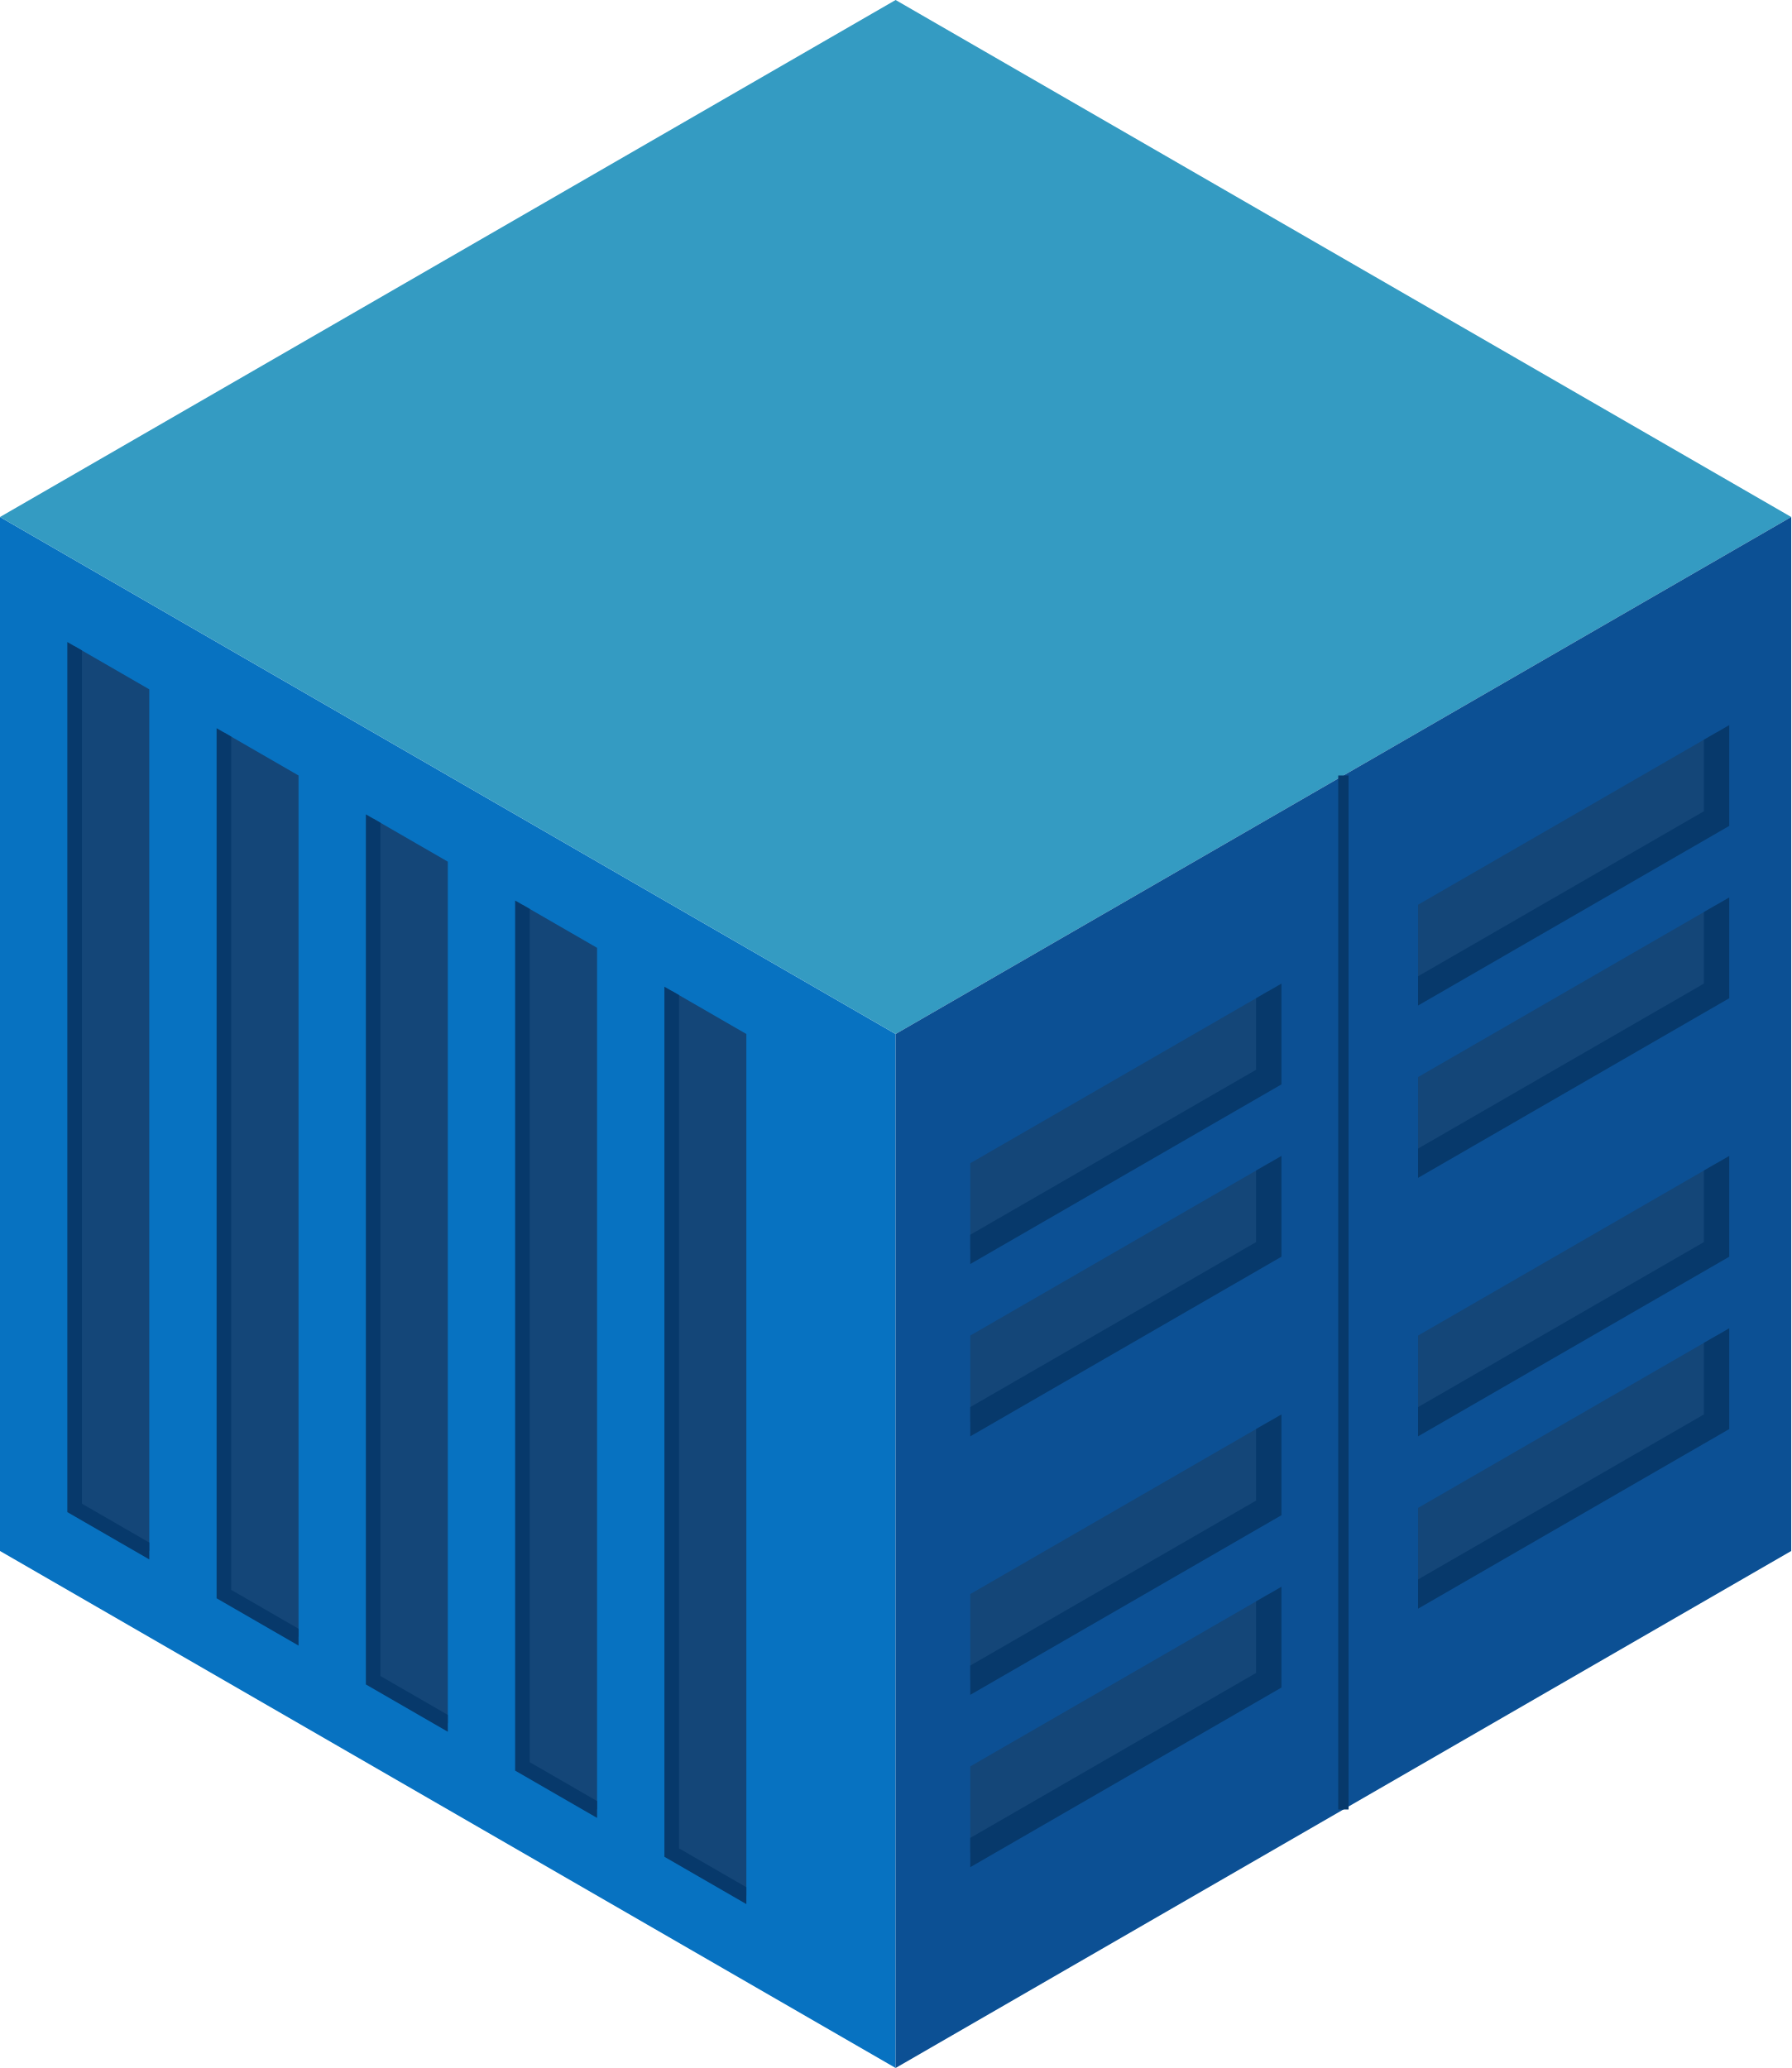
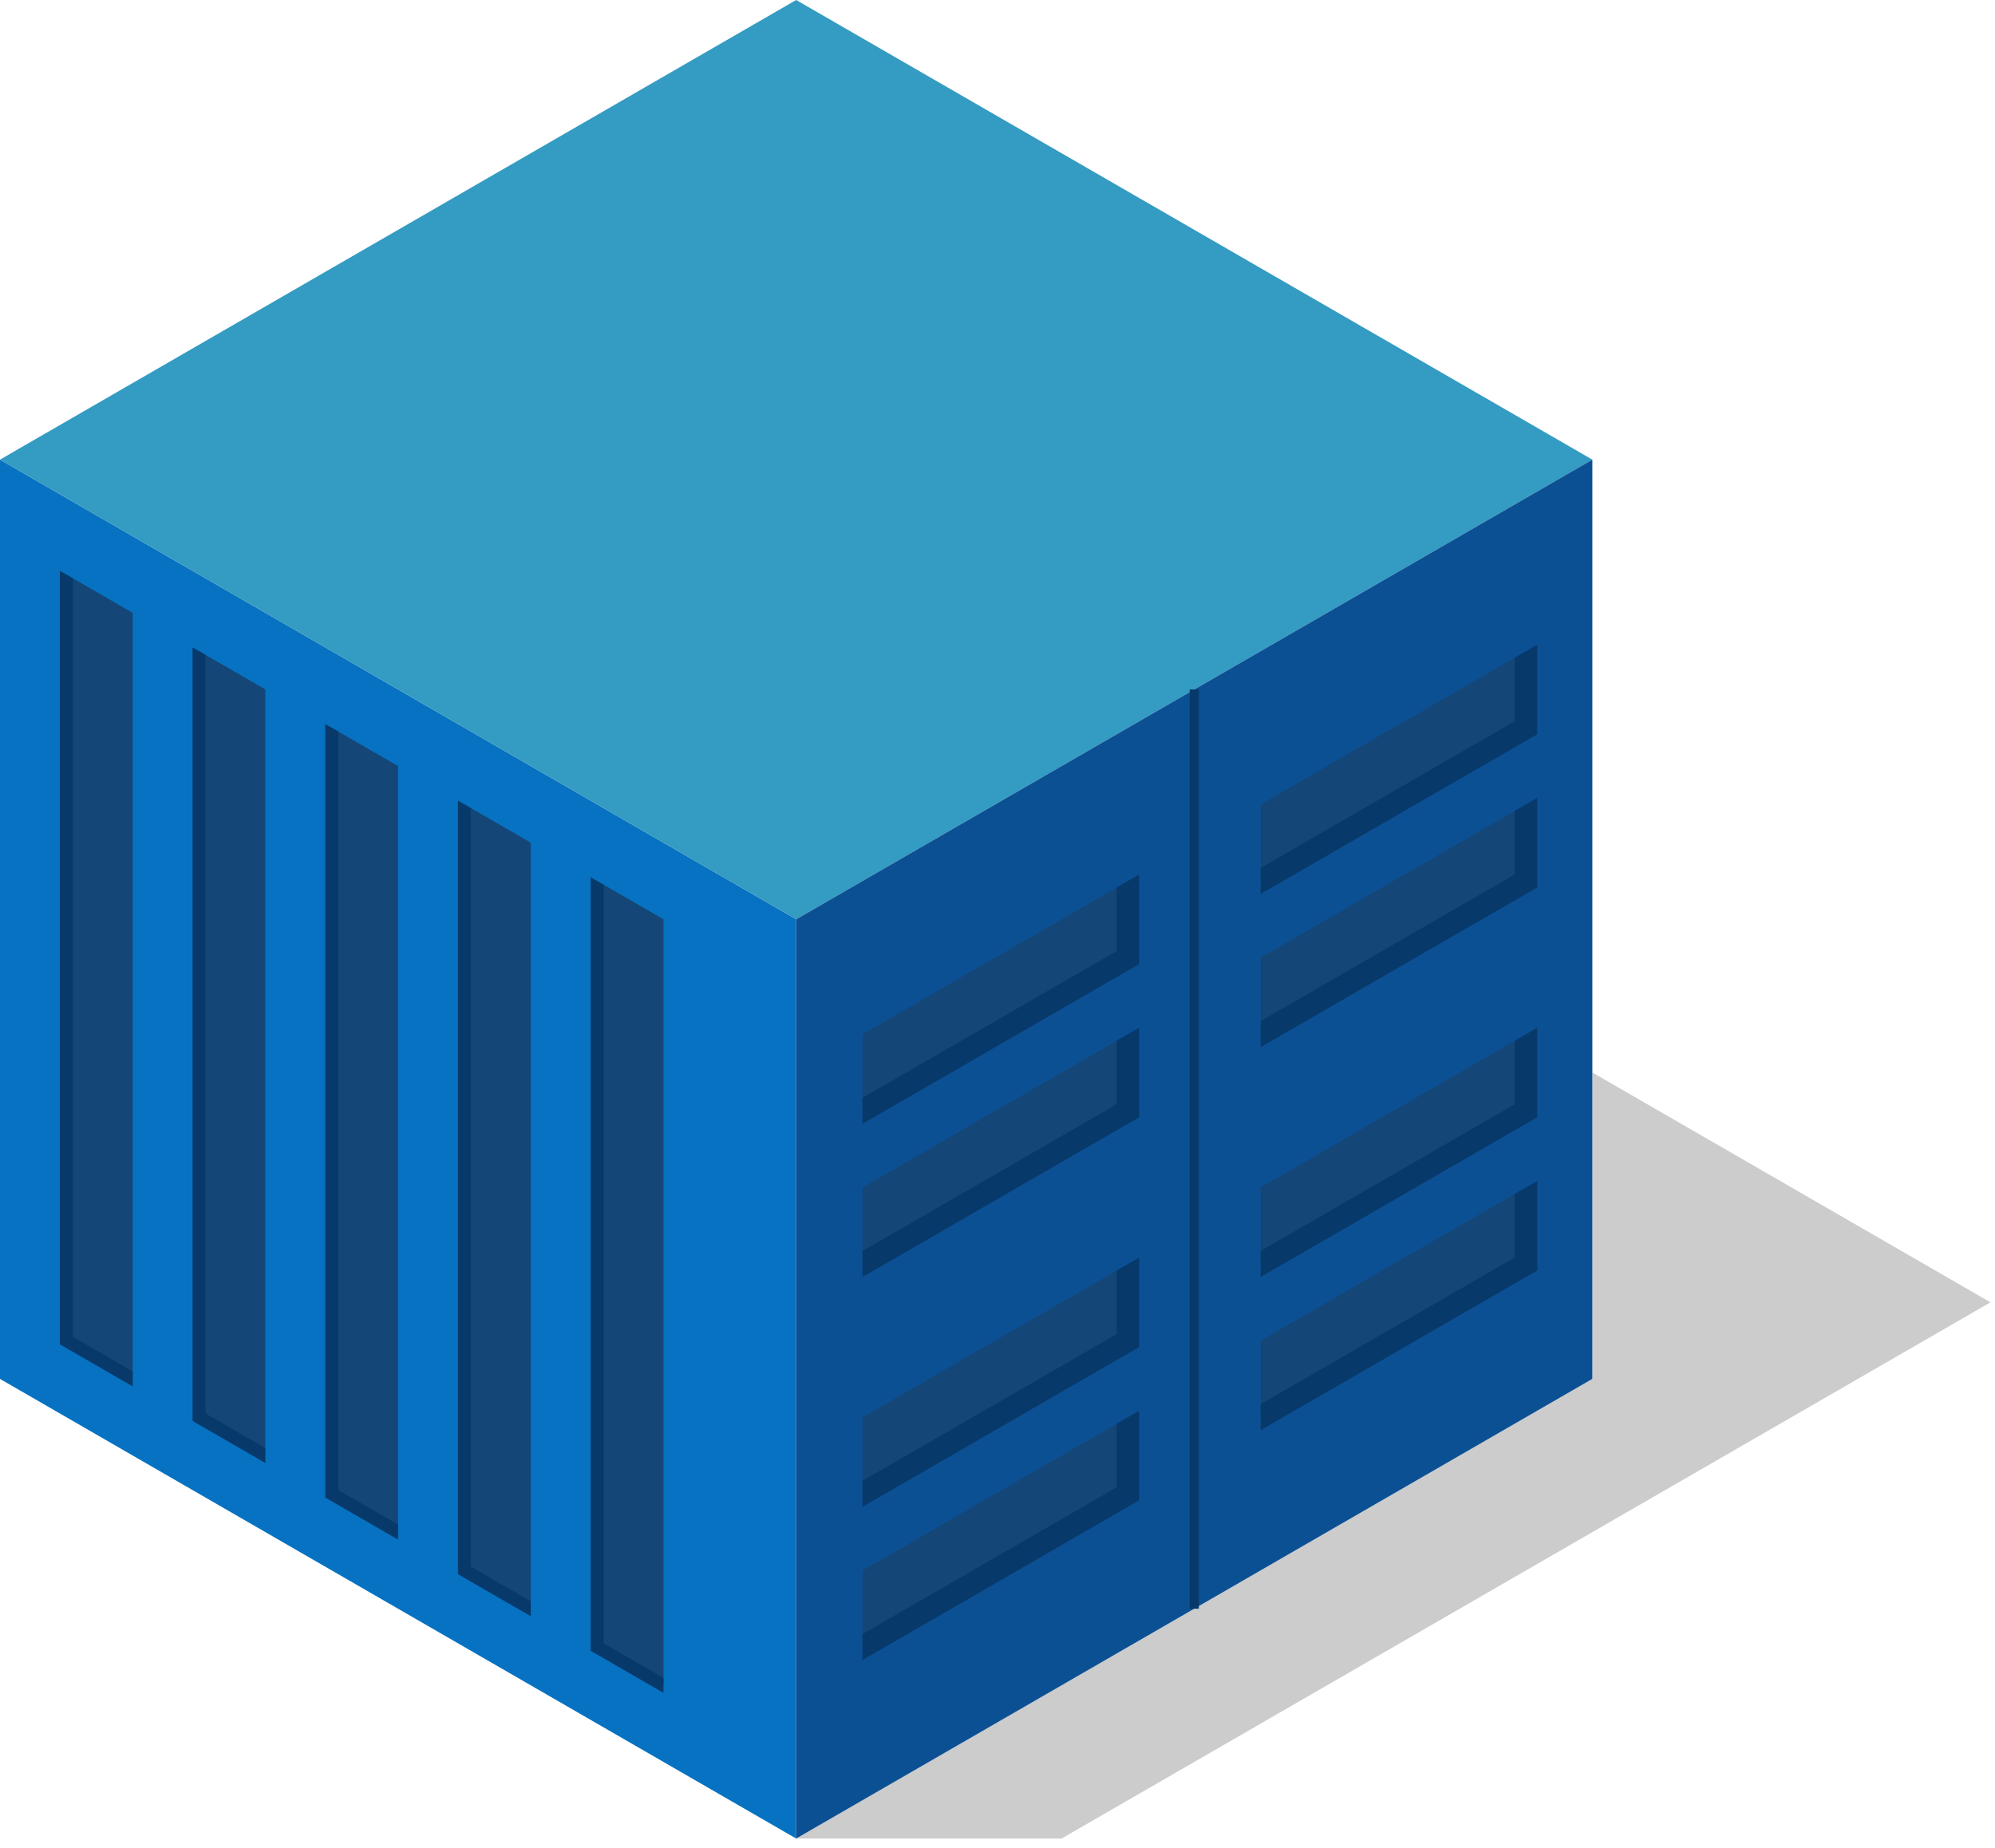
- <svg xmlns="http://www.w3.org/2000/svg" width="45.827mm" height="52.917mm" viewBox="0 0 45.827 52.917" version="1.1" id="svg8">
-   <defs id="defs2" />
-   <g id="layer1" transform="translate(-1.766571,22.76789)">
-     <g id="g7004" transform="matrix(0.2645833,0,0,0.2645833,-260.1712,-266.1846)">
-       <g transform="translate(1293.11,755)" id="g5433">
-         <g transform="translate(0,317.48)" id="path4950">
-           <path id="path6913" style="fill:#0772c1;fill-rule:nonzero" d="m -303.109,-102.48 v 100 l 86.603,50 v -100 z" />
-         </g>
-         <g transform="translate(0,317.48)" id="path4952">
-           <path id="path6916" style="fill:#349bc2;fill-rule:nonzero" d="m -259.808,-127.48 43.302,-25 86.602,50 -86.602,50 -86.603,-50 z" />
-         </g>
-         <g transform="translate(0,317.48)" id="path4954">
-           <path id="path6919" style="fill:#0c5094;fill-rule:nonzero" d="m -129.904,-102.48 v 100 l -86.602,50 v -100 z" />
-         </g>
-         <g transform="matrix(0.866025,0.5,0,1,-38.8685,462.54)" id="path4956">
-           <rect id="rect6922" style="fill:#144678;fill-rule:nonzero" height="83.333" width="8.333" y="-86.647" x="-296.785" />
-         </g>
-         <g transform="matrix(0.866025,0.5,0,1,-24.4347,470.873)" id="path49561">
-           <rect id="rect6925" style="fill:#144678;fill-rule:nonzero" height="83.333" width="8.333" y="-86.647" x="-296.785" />
-         </g>
-         <g transform="matrix(0.866025,0.5,0,1,-10.001,479.206)" id="path49562">
-           <rect id="rect6928" style="fill:#144678;fill-rule:nonzero" height="83.333" width="8.333" y="-86.647" x="-296.785" />
-         </g>
-         <g transform="matrix(0.866025,0.5,0,1,4.43277,487.54)" id="path49563">
-           <rect id="rect6931" style="fill:#144678;fill-rule:nonzero" height="83.333" width="8.333" y="-86.647" x="-296.785" />
-         </g>
-         <g transform="matrix(0.866025,0.5,0,1,18.8665,495.873)" id="path49564">
-           <rect id="rect6934" style="fill:#144678;fill-rule:nonzero" height="83.333" width="8.333" y="-86.647" x="-296.785" />
-         </g>
-         <g transform="matrix(0.866025,0.5,0,1,-39.0619,463.261)" id="path4958">
-           <path id="path6937" style="fill:none;fill-rule:nonzero;stroke:#07396b;stroke-width:1.63px" d="m -296.562,-87.48 v 83.333 h 8.334" />
-         </g>
-         <g transform="matrix(0.866025,0.5,0,1,-24.6281,471.595)" id="path49581">
-           <path id="path6940" style="fill:none;fill-rule:nonzero;stroke:#07396b;stroke-width:1.63px" d="m -296.562,-87.48 v 83.333 h 8.334" />
-         </g>
-         <g transform="matrix(0.866025,0.5,0,1,-10.1943,479.928)" id="path49582">
-           <path id="path6943" style="fill:none;fill-rule:nonzero;stroke:#07396b;stroke-width:1.63px" d="m -296.562,-87.48 v 83.333 h 8.334" />
-         </g>
-         <g transform="matrix(0.866025,0.5,0,1,4.23939,488.261)" id="path49583">
-           <path id="path6946" style="fill:none;fill-rule:nonzero;stroke:#07396b;stroke-width:1.63px" d="m -296.562,-87.48 v 83.333 h 8.334" />
-         </g>
-         <g transform="matrix(0.866025,0.5,0,1,18.6731,496.595)" id="path49584">
-           <path id="path6949" style="fill:none;fill-rule:nonzero;stroke:#07396b;stroke-width:1.63px" d="m -296.562,-87.48 v 83.333 h 8.334" />
-         </g>
-         <g transform="translate(0,317.48)" id="path4988">
-           <path id="path6952" style="fill:none;fill-rule:nonzero;stroke:#07396b;stroke-width:1px" d="m -173.205,-77.48 v 100" />
-         </g>
-         <g transform="matrix(0.866025,-0.5,0,1,-20.3044,241.703)" id="path5062">
-           <path id="path6955" style="fill:#144678;fill-rule:nonzero" d="m -168.221,-73.314 h 33.333 v 8.334 h -33.333 z" />
-         </g>
-         <g transform="matrix(0.866025,-0.5,0,1,-20.3044,258.37)" id="path50621">
-           <path id="path6958" style="fill:#144678;fill-rule:nonzero" d="m -168.221,-73.314 h 33.333 v 8.334 h -33.333 z" />
-         </g>
-         <g transform="matrix(0.866025,-0.5,0,1,-20.3044,283.37)" id="path50622">
-           <path id="path6961" style="fill:#144678;fill-rule:nonzero" d="m -168.221,-73.314 h 33.333 v 8.334 h -33.333 z" />
-         </g>
-         <g transform="matrix(0.866025,-0.5,0,1,-20.3044,300.037)" id="path50623">
-           <path id="path6964" style="fill:#144678;fill-rule:nonzero" d="m -168.221,-73.314 h 33.333 v 8.334 h -33.333 z" />
-         </g>
-         <g transform="matrix(0.866025,-0.5,0,1,-63.6057,325.037)" id="path50624">
-           <path id="path6967" style="fill:#144678;fill-rule:nonzero" d="m -168.221,-73.314 h 33.333 v 8.334 h -33.333 z" />
-         </g>
-         <g transform="matrix(0.866025,-0.5,0,1,-63.6057,308.37)" id="path50625">
-           <path id="path6970" style="fill:#144678;fill-rule:nonzero" d="m -168.221,-73.314 h 33.333 v 8.334 h -33.333 z" />
-         </g>
-         <g transform="matrix(0.866025,-0.5,0,1,-63.6057,283.37)" id="path50626">
-           <path id="path6973" style="fill:#144678;fill-rule:nonzero" d="m -168.221,-73.314 h 33.333 v 8.334 h -33.333 z" />
-         </g>
-         <g transform="matrix(0.866025,-0.5,0,1,-63.6057,266.703)" id="path50627">
-           <path id="path6976" style="fill:#144678;fill-rule:nonzero" d="m -168.221,-73.314 h 33.333 v 8.334 h -33.333 z" />
-         </g>
-         <g transform="matrix(0.866025,-0.5,0,1,-20.3044,250.037)" id="path5064">
-           <path id="path6979" style="fill:none;fill-rule:nonzero;stroke:#07396b;stroke-width:2.83px" d="m -134.888,-81.647 v 8.333 h -33.333" />
-         </g>
-         <g transform="matrix(0.866025,-0.5,0,1,-20.3044,266.703)" id="path50641">
-           <path id="path6982" style="fill:none;fill-rule:nonzero;stroke:#07396b;stroke-width:2.83px" d="m -134.888,-81.647 v 8.333 h -33.333" />
-         </g>
-         <g transform="matrix(0.866025,-0.5,0,1,-20.3044,291.703)" id="path50642">
-           <path id="path6985" style="fill:none;fill-rule:nonzero;stroke:#07396b;stroke-width:2.83px" d="m -134.888,-81.647 v 8.333 h -33.333" />
-         </g>
-         <g transform="matrix(0.866025,-0.5,0,1,-20.3044,308.37)" id="path50643">
-           <path id="path6988" style="fill:none;fill-rule:nonzero;stroke:#07396b;stroke-width:2.83px" d="m -134.888,-81.647 v 8.333 h -33.333" />
-         </g>
-         <g transform="matrix(0.866025,-0.5,0,1,-63.6057,333.37)" id="path50644">
-           <path id="path6991" style="fill:none;fill-rule:nonzero;stroke:#07396b;stroke-width:2.83px" d="m -134.888,-81.647 v 8.333 h -33.333" />
-         </g>
-         <g transform="matrix(0.866025,-0.5,0,1,-63.6057,316.703)" id="path50645">
-           <path id="path6994" style="fill:none;fill-rule:nonzero;stroke:#07396b;stroke-width:2.83px" d="m -134.888,-81.647 v 8.333 h -33.333" />
-         </g>
-         <g transform="matrix(0.866025,-0.5,0,1,-63.6057,291.703)" id="path50646">
-           <path id="path6997" style="fill:none;fill-rule:nonzero;stroke:#07396b;stroke-width:2.83px" d="m -134.888,-81.647 v 8.333 h -33.333" />
-         </g>
-         <g transform="matrix(0.866025,-0.5,0,1,-63.6057,275.037)" id="path50647">
-           <path id="path7000" style="fill:none;fill-rule:nonzero;stroke:#07396b;stroke-width:2.83px" d="m -134.888,-81.647 v 8.333 h -33.333" />
-         </g>
+ <svg xmlns="http://www.w3.org/2000/svg" width="100%" height="100%" viewBox="0 0 217 201" version="1.1" xml:space="preserve" style="fill-rule:evenodd;clip-rule:evenodd;">
+   <g transform="matrix(1,0,0,1,-779.423,-300)">
+     <g id="Container-sapphire" transform="matrix(1,0,0,1,1082.53,135)">
+       <g transform="matrix(1,0,0,1,-2128.98,-1247.47)">
+         <path d="M1912.47,1612.47L1941.34,1612.47L2042.38,1554.14L1999.08,1529.14L1999.08,1562.47L1912.47,1612.47Z" style="fill-opacity:0.2;" />
+       </g>
+       <g id="path4950" transform="matrix(1,0,0,1,0,317.48)">
+         <path d="M-303.109,-102.48L-303.109,-2.48L-216.506,47.52L-216.506,-52.48L-303.109,-102.48Z" style="fill:rgb(7,114,193);fill-rule:nonzero;" />
+       </g>
+       <g id="path4952" transform="matrix(1,0,0,1,0,317.48)">
+         <path d="M-259.808,-127.48L-216.506,-152.48L-129.904,-102.48L-216.506,-52.48L-303.109,-102.48L-259.808,-127.48Z" style="fill:rgb(52,155,194);fill-rule:nonzero;" />
+       </g>
+       <g id="path4954" transform="matrix(1,0,0,1,0,317.48)">
+         <path d="M-129.904,-102.48L-129.904,-2.48L-216.506,47.52L-216.506,-52.48L-129.904,-102.48Z" style="fill:rgb(12,80,148);fill-rule:nonzero;" />
+       </g>
+       <g id="path4956" transform="matrix(0.866025,0.5,-4.80741e-17,1,-38.8685,462.54)">
+         <rect x="-296.785" y="-86.647" width="8.333" height="83.333" style="fill:rgb(20,70,120);fill-rule:nonzero;" />
+       </g>
+       <g id="path49561" transform="matrix(0.866025,0.5,-4.80741e-17,1,-24.4347,470.873)">
+         <rect x="-296.785" y="-86.647" width="8.333" height="83.333" style="fill:rgb(20,70,120);fill-rule:nonzero;" />
+       </g>
+       <g id="path49562" transform="matrix(0.866025,0.5,-4.80741e-17,1,-10.001,479.206)">
+         <rect x="-296.785" y="-86.647" width="8.333" height="83.333" style="fill:rgb(20,70,120);fill-rule:nonzero;" />
+       </g>
+       <g id="path49563" transform="matrix(0.866025,0.5,-4.80741e-17,1,4.43277,487.54)">
+         <rect x="-296.785" y="-86.647" width="8.333" height="83.333" style="fill:rgb(20,70,120);fill-rule:nonzero;" />
+       </g>
+       <g id="path49564" transform="matrix(0.866025,0.5,-4.80741e-17,1,18.8665,495.873)">
+         <rect x="-296.785" y="-86.647" width="8.333" height="83.333" style="fill:rgb(20,70,120);fill-rule:nonzero;" />
+       </g>
+       <g id="path4958" transform="matrix(0.866025,0.5,-4.80741e-17,1,-39.0619,463.261)">
+         <path d="M-296.562,-87.48L-296.562,-4.147L-288.228,-4.147" style="fill:none;fill-rule:nonzero;stroke:rgb(7,57,107);stroke-width:1.63px;" />
+       </g>
+       <g id="path49581" transform="matrix(0.866025,0.5,-4.80741e-17,1,-24.6281,471.595)">
+         <path d="M-296.562,-87.48L-296.562,-4.147L-288.228,-4.147" style="fill:none;fill-rule:nonzero;stroke:rgb(7,57,107);stroke-width:1.63px;" />
+       </g>
+       <g id="path49582" transform="matrix(0.866025,0.5,-4.80741e-17,1,-10.1943,479.928)">
+         <path d="M-296.562,-87.48L-296.562,-4.147L-288.228,-4.147" style="fill:none;fill-rule:nonzero;stroke:rgb(7,57,107);stroke-width:1.63px;" />
+       </g>
+       <g id="path49583" transform="matrix(0.866025,0.5,-4.80741e-17,1,4.23939,488.261)">
+         <path d="M-296.562,-87.48L-296.562,-4.147L-288.228,-4.147" style="fill:none;fill-rule:nonzero;stroke:rgb(7,57,107);stroke-width:1.63px;" />
+       </g>
+       <g id="path49584" transform="matrix(0.866025,0.5,-4.80741e-17,1,18.6731,496.595)">
+         <path d="M-296.562,-87.48L-296.562,-4.147L-288.228,-4.147" style="fill:none;fill-rule:nonzero;stroke:rgb(7,57,107);stroke-width:1.63px;" />
+       </g>
+       <g id="path4988" transform="matrix(1,0,0,1,0,317.48)">
+         <path d="M-173.205,-77.48L-173.205,22.52" style="fill:none;fill-rule:nonzero;stroke:rgb(7,57,107);stroke-width:1px;" />
+       </g>
+       <g id="path5062" transform="matrix(0.866025,-0.5,4.80741e-17,1,-20.3044,241.703)">
+         <path d="M-168.221,-73.314L-134.888,-73.314L-134.888,-64.98L-168.221,-64.98L-168.221,-73.314Z" style="fill:rgb(20,70,120);fill-rule:nonzero;" />
+       </g>
+       <g id="path50621" transform="matrix(0.866025,-0.5,4.80741e-17,1,-20.3044,258.37)">
+         <path d="M-168.221,-73.314L-134.888,-73.314L-134.888,-64.98L-168.221,-64.98L-168.221,-73.314Z" style="fill:rgb(20,70,120);fill-rule:nonzero;" />
+       </g>
+       <g id="path50622" transform="matrix(0.866025,-0.5,4.80741e-17,1,-20.3044,283.37)">
+         <path d="M-168.221,-73.314L-134.888,-73.314L-134.888,-64.98L-168.221,-64.98L-168.221,-73.314Z" style="fill:rgb(20,70,120);fill-rule:nonzero;" />
+       </g>
+       <g id="path50623" transform="matrix(0.866025,-0.5,4.80741e-17,1,-20.3044,300.037)">
+         <path d="M-168.221,-73.314L-134.888,-73.314L-134.888,-64.98L-168.221,-64.98L-168.221,-73.314Z" style="fill:rgb(20,70,120);fill-rule:nonzero;" />
+       </g>
+       <g id="path50624" transform="matrix(0.866025,-0.5,4.80741e-17,1,-63.6057,325.037)">
+         <path d="M-168.221,-73.314L-134.888,-73.314L-134.888,-64.98L-168.221,-64.98L-168.221,-73.314Z" style="fill:rgb(20,70,120);fill-rule:nonzero;" />
+       </g>
+       <g id="path50625" transform="matrix(0.866025,-0.5,4.80741e-17,1,-63.6057,308.37)">
+         <path d="M-168.221,-73.314L-134.888,-73.314L-134.888,-64.98L-168.221,-64.98L-168.221,-73.314Z" style="fill:rgb(20,70,120);fill-rule:nonzero;" />
+       </g>
+       <g id="path50626" transform="matrix(0.866025,-0.5,4.80741e-17,1,-63.6057,283.37)">
+         <path d="M-168.221,-73.314L-134.888,-73.314L-134.888,-64.98L-168.221,-64.98L-168.221,-73.314Z" style="fill:rgb(20,70,120);fill-rule:nonzero;" />
+       </g>
+       <g id="path50627" transform="matrix(0.866025,-0.5,4.80741e-17,1,-63.6057,266.703)">
+         <path d="M-168.221,-73.314L-134.888,-73.314L-134.888,-64.98L-168.221,-64.98L-168.221,-73.314Z" style="fill:rgb(20,70,120);fill-rule:nonzero;" />
+       </g>
+       <g id="path5064" transform="matrix(0.866025,-0.5,4.80741e-17,1,-20.3044,250.037)">
+         <path d="M-134.888,-81.647L-134.888,-73.314L-168.221,-73.314" style="fill:none;fill-rule:nonzero;stroke:rgb(7,57,107);stroke-width:2.83px;" />
+       </g>
+       <g id="path50641" transform="matrix(0.866025,-0.5,4.80741e-17,1,-20.3044,266.703)">
+         <path d="M-134.888,-81.647L-134.888,-73.314L-168.221,-73.314" style="fill:none;fill-rule:nonzero;stroke:rgb(7,57,107);stroke-width:2.83px;" />
+       </g>
+       <g id="path50642" transform="matrix(0.866025,-0.5,4.80741e-17,1,-20.3044,291.703)">
+         <path d="M-134.888,-81.647L-134.888,-73.314L-168.221,-73.314" style="fill:none;fill-rule:nonzero;stroke:rgb(7,57,107);stroke-width:2.83px;" />
+       </g>
+       <g id="path50643" transform="matrix(0.866025,-0.5,4.80741e-17,1,-20.3044,308.37)">
+         <path d="M-134.888,-81.647L-134.888,-73.314L-168.221,-73.314" style="fill:none;fill-rule:nonzero;stroke:rgb(7,57,107);stroke-width:2.83px;" />
+       </g>
+       <g id="path50644" transform="matrix(0.866025,-0.5,4.80741e-17,1,-63.6057,333.37)">
+         <path d="M-134.888,-81.647L-134.888,-73.314L-168.221,-73.314" style="fill:none;fill-rule:nonzero;stroke:rgb(7,57,107);stroke-width:2.83px;" />
+       </g>
+       <g id="path50645" transform="matrix(0.866025,-0.5,4.80741e-17,1,-63.6057,316.703)">
+         <path d="M-134.888,-81.647L-134.888,-73.314L-168.221,-73.314" style="fill:none;fill-rule:nonzero;stroke:rgb(7,57,107);stroke-width:2.83px;" />
+       </g>
+       <g id="path50646" transform="matrix(0.866025,-0.5,4.80741e-17,1,-63.6057,291.703)">
+         <path d="M-134.888,-81.647L-134.888,-73.314L-168.221,-73.314" style="fill:none;fill-rule:nonzero;stroke:rgb(7,57,107);stroke-width:2.83px;" />
+       </g>
+       <g id="path50647" transform="matrix(0.866025,-0.5,4.80741e-17,1,-63.6057,275.037)">
+         <path d="M-134.888,-81.647L-134.888,-73.314L-168.221,-73.314" style="fill:none;fill-rule:nonzero;stroke:rgb(7,57,107);stroke-width:2.83px;" />
      </g>
    </g>
  </g>
</svg>
